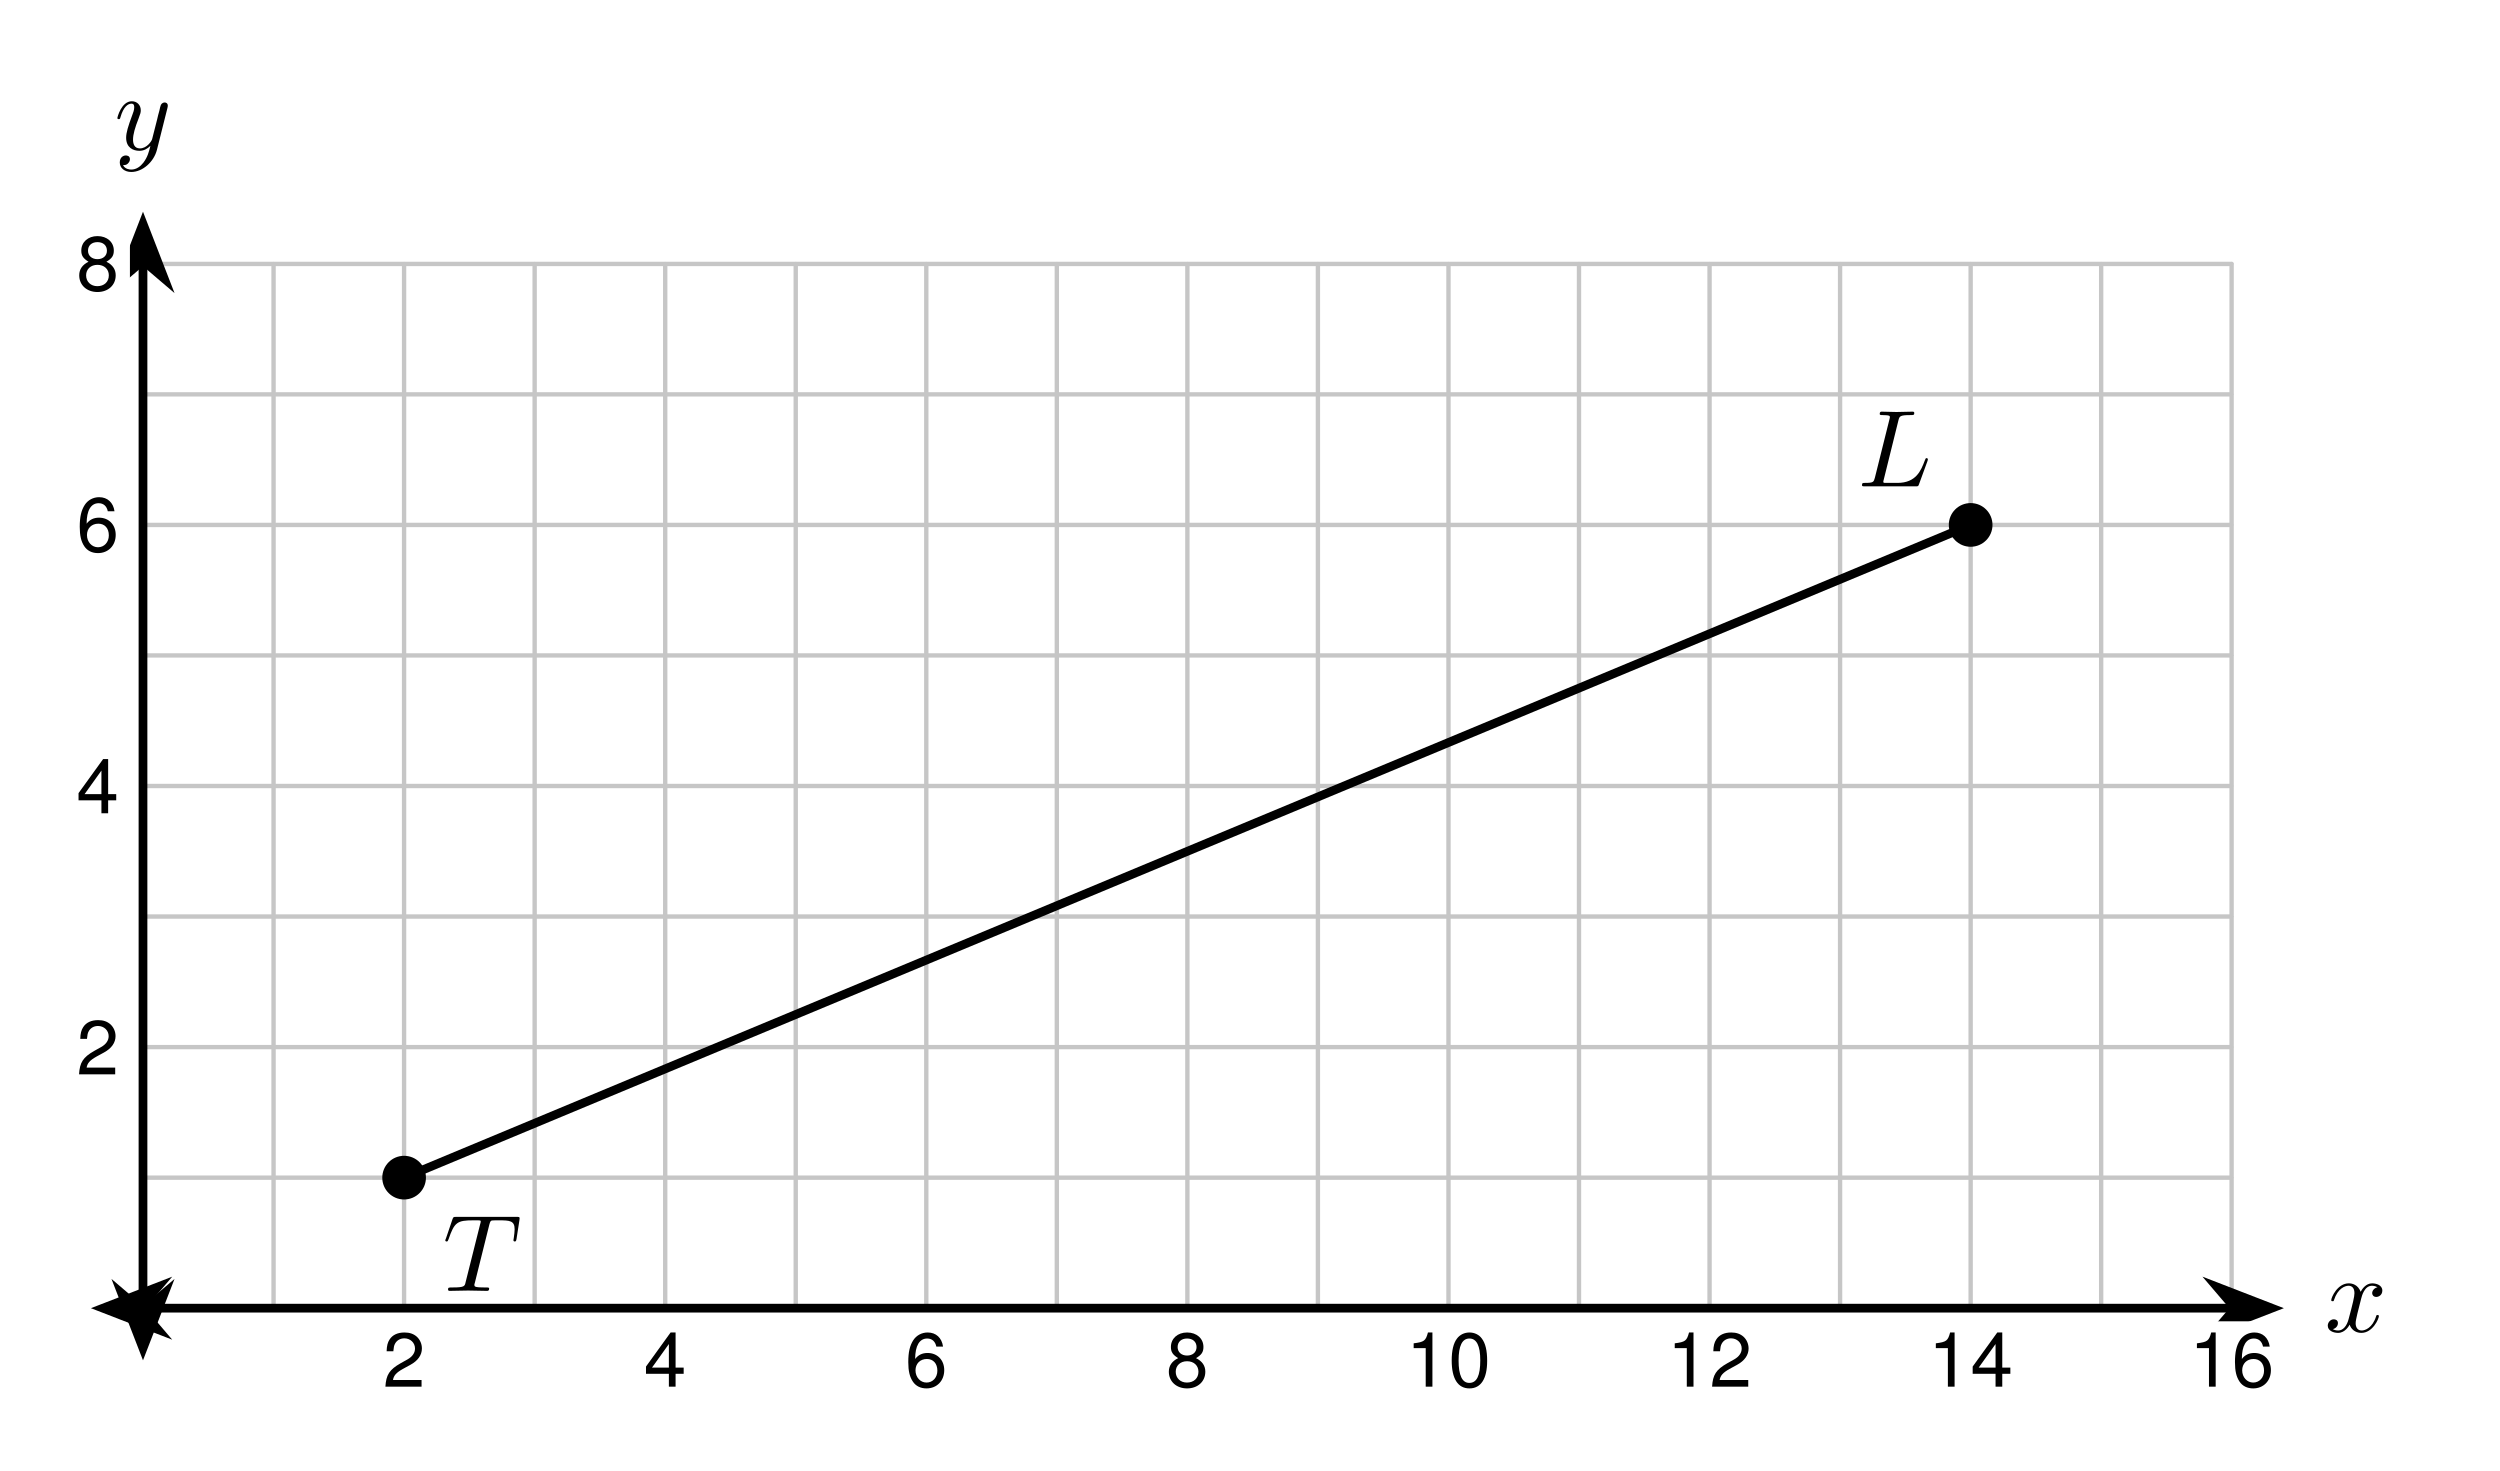
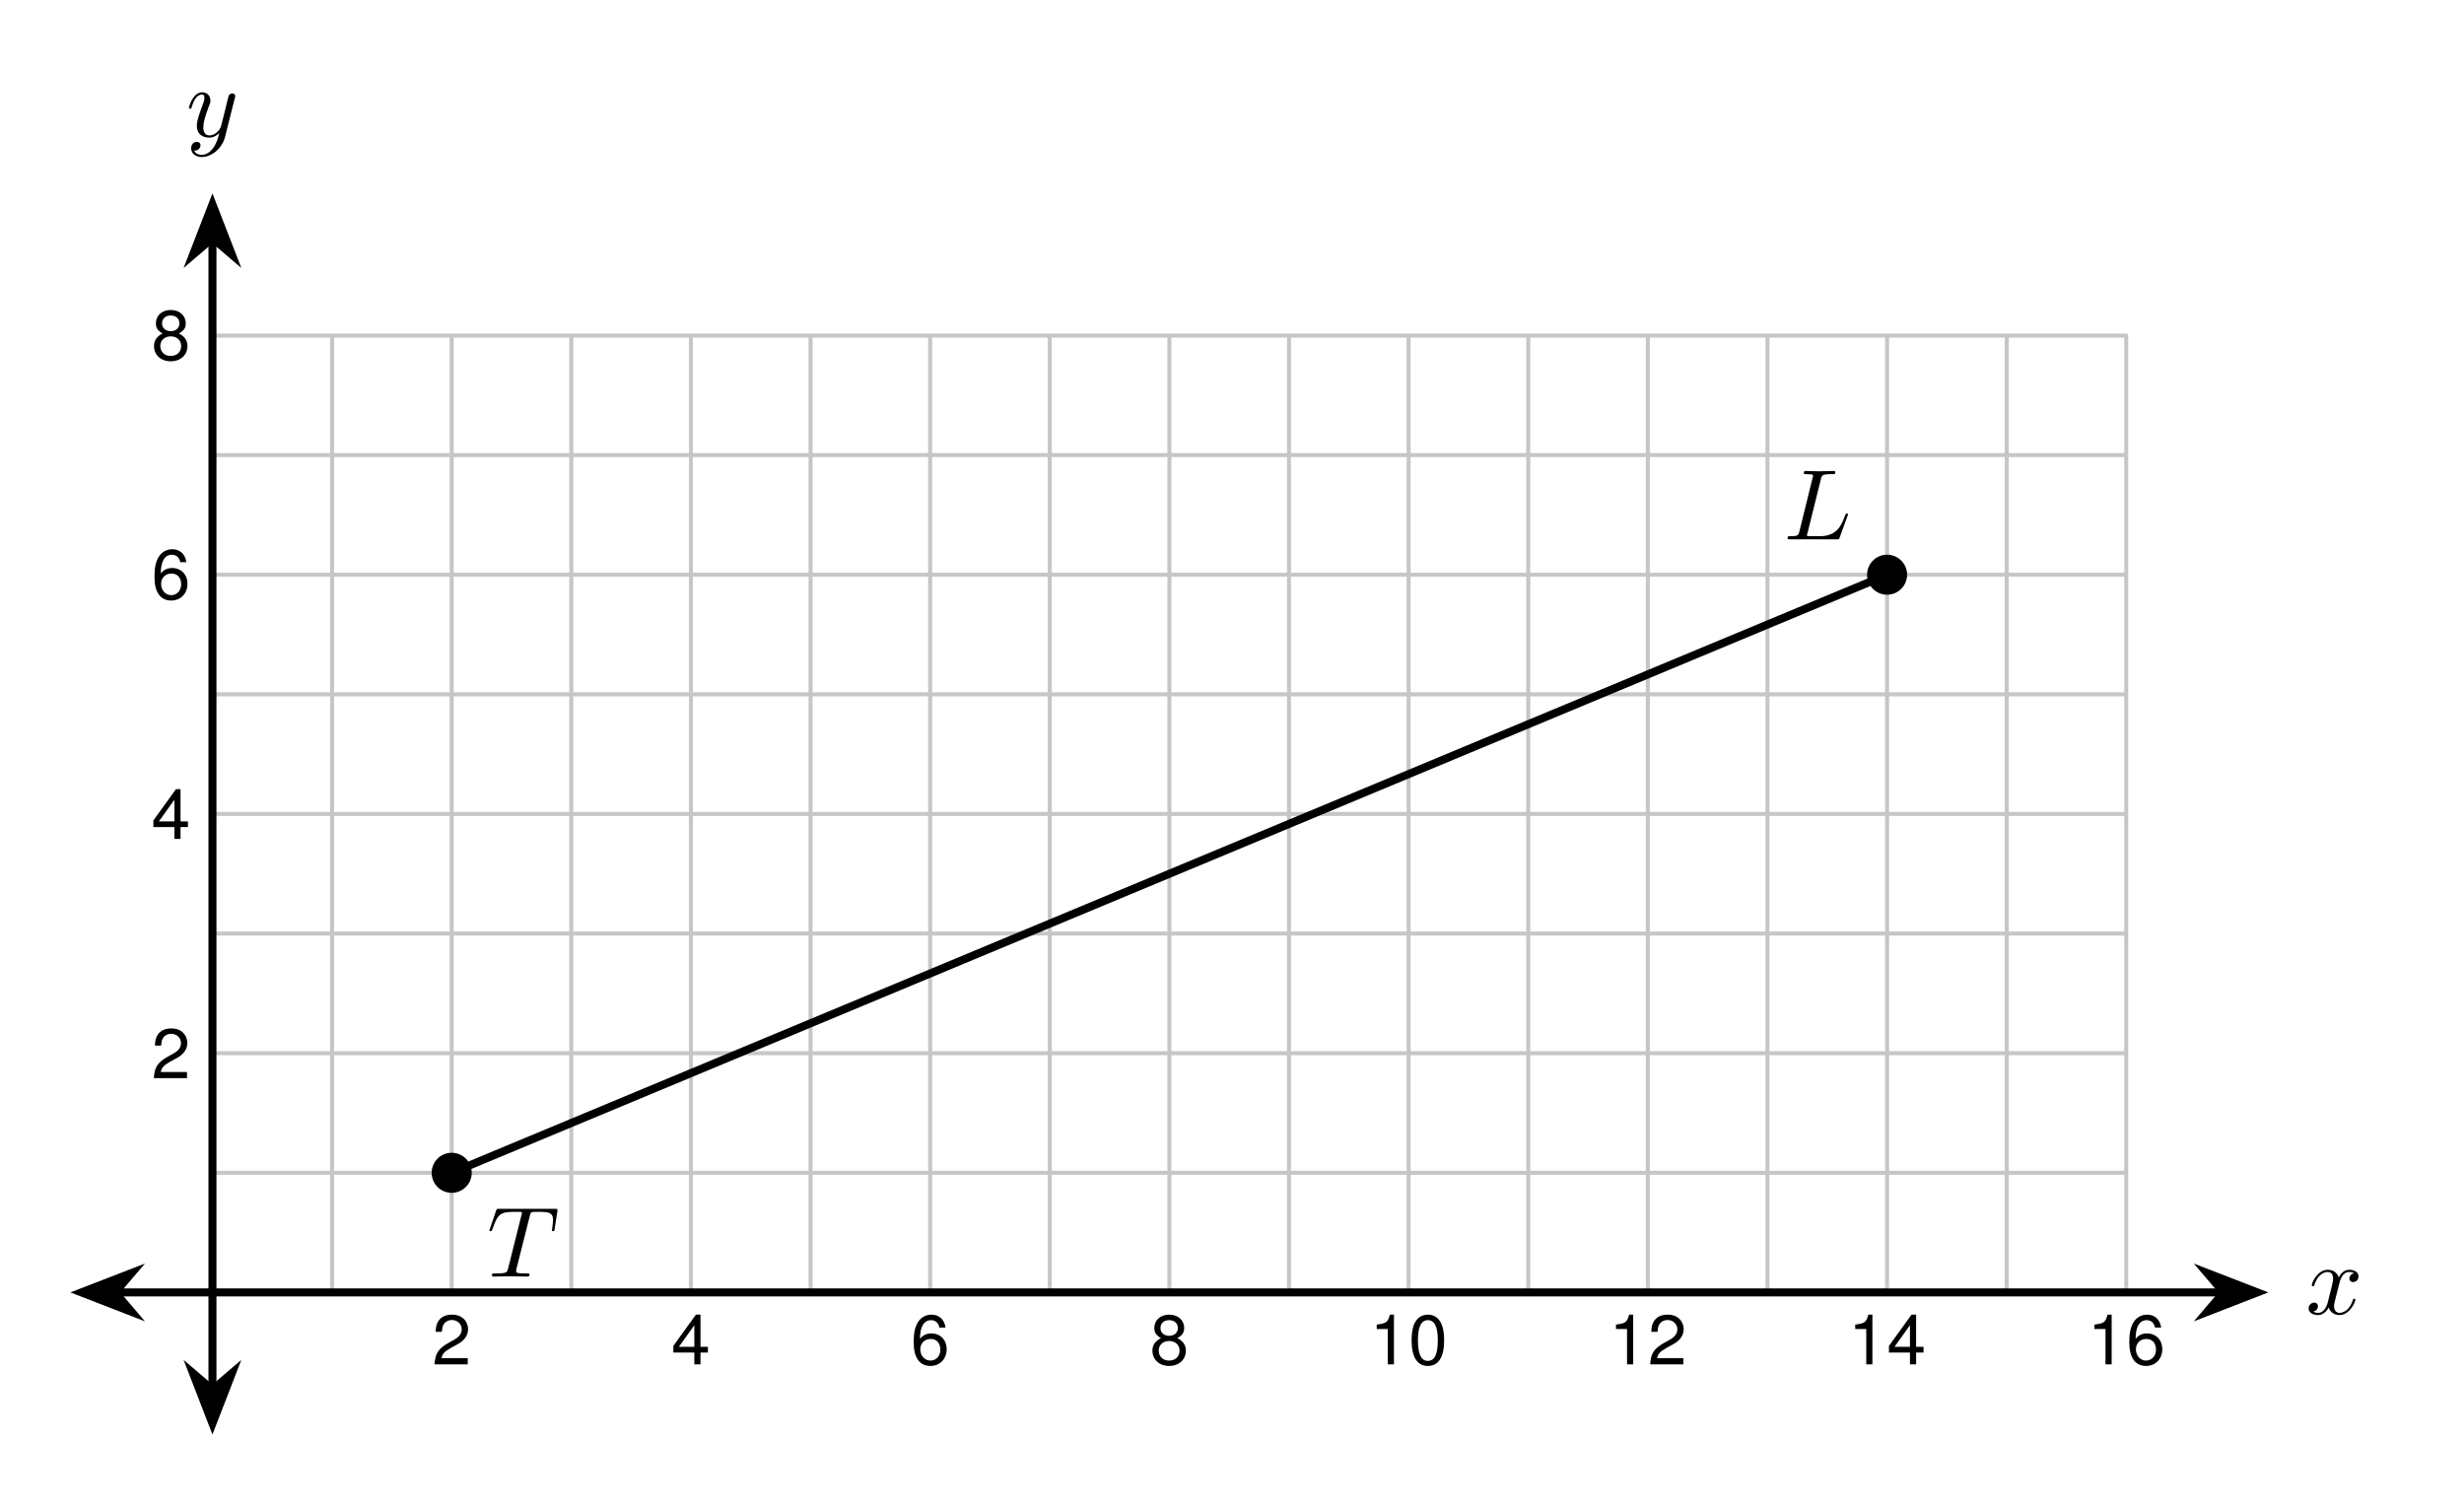
- <svg xmlns="http://www.w3.org/2000/svg" xmlns:xlink="http://www.w3.org/1999/xlink" width="227.004" height="133.527" viewBox="0 0 227.004 133.527">
+ <svg xmlns="http://www.w3.org/2000/svg" xmlns:xlink="http://www.w3.org/1999/xlink" width="243.868" height="149.157" viewBox="0 0 243.868 149.157">
  <defs>
    <g>
      <g id="glyph-0-0">
-         <path d="M 3.312 -3 C 3.375 -3.25 3.609 -4.172 4.297 -4.172 C 4.344 -4.172 4.578 -4.172 4.797 -4.031 C 4.516 -3.984 4.312 -3.734 4.312 -3.5 C 4.312 -3.344 4.422 -3.156 4.688 -3.156 C 4.906 -3.156 5.234 -3.328 5.234 -3.734 C 5.234 -4.25 4.641 -4.391 4.312 -4.391 C 3.734 -4.391 3.391 -3.859 3.266 -3.625 C 3.016 -4.281 2.484 -4.391 2.188 -4.391 C 1.156 -4.391 0.594 -3.109 0.594 -2.859 C 0.594 -2.766 0.688 -2.766 0.719 -2.766 C 0.797 -2.766 0.828 -2.781 0.844 -2.875 C 1.188 -3.922 1.828 -4.172 2.172 -4.172 C 2.359 -4.172 2.703 -4.078 2.703 -3.5 C 2.703 -3.188 2.547 -2.531 2.172 -1.141 C 2.016 -0.531 1.672 -0.109 1.234 -0.109 C 1.172 -0.109 0.938 -0.109 0.734 -0.234 C 0.984 -0.281 1.203 -0.5 1.203 -0.781 C 1.203 -1.047 0.984 -1.125 0.828 -1.125 C 0.531 -1.125 0.281 -0.859 0.281 -0.547 C 0.281 -0.094 0.781 0.109 1.219 0.109 C 1.875 0.109 2.234 -0.578 2.266 -0.641 C 2.375 -0.281 2.734 0.109 3.328 0.109 C 4.359 0.109 4.922 -1.172 4.922 -1.422 C 4.922 -1.516 4.828 -1.516 4.797 -1.516 C 4.719 -1.516 4.688 -1.484 4.672 -1.406 C 4.344 -0.344 3.672 -0.109 3.359 -0.109 C 2.969 -0.109 2.812 -0.422 2.812 -0.766 C 2.812 -0.984 2.875 -1.203 2.969 -1.641 Z M 3.312 -3 " />
+         <path d="M 3.312 -2.984 C 3.375 -3.25 3.594 -4.156 4.297 -4.156 C 4.344 -4.156 4.578 -4.156 4.781 -4.031 C 4.5 -3.984 4.312 -3.734 4.312 -3.5 C 4.312 -3.344 4.422 -3.156 4.688 -3.156 C 4.906 -3.156 5.219 -3.328 5.219 -3.719 C 5.219 -4.234 4.641 -4.375 4.297 -4.375 C 3.719 -4.375 3.375 -3.859 3.266 -3.625 C 3.016 -4.281 2.484 -4.375 2.188 -4.375 C 1.156 -4.375 0.594 -3.094 0.594 -2.859 C 0.594 -2.75 0.688 -2.75 0.719 -2.75 C 0.797 -2.75 0.828 -2.781 0.844 -2.859 C 1.172 -3.906 1.828 -4.156 2.172 -4.156 C 2.359 -4.156 2.703 -4.078 2.703 -3.5 C 2.703 -3.188 2.531 -2.531 2.172 -1.141 C 2.016 -0.531 1.672 -0.109 1.234 -0.109 C 1.172 -0.109 0.938 -0.109 0.734 -0.234 C 0.984 -0.281 1.203 -0.5 1.203 -0.766 C 1.203 -1.047 0.984 -1.125 0.828 -1.125 C 0.531 -1.125 0.281 -0.859 0.281 -0.547 C 0.281 -0.094 0.781 0.109 1.219 0.109 C 1.875 0.109 2.234 -0.578 2.266 -0.641 C 2.375 -0.281 2.734 0.109 3.328 0.109 C 4.344 0.109 4.906 -1.172 4.906 -1.422 C 4.906 -1.516 4.828 -1.516 4.797 -1.516 C 4.703 -1.516 4.688 -1.469 4.672 -1.406 C 4.344 -0.344 3.672 -0.109 3.344 -0.109 C 2.969 -0.109 2.797 -0.422 2.797 -0.766 C 2.797 -0.984 2.859 -1.203 2.969 -1.641 Z M 3.312 -2.984 " />
      </g>
      <g id="glyph-0-1">
-         <path d="M 4.828 -3.781 C 4.859 -3.922 4.859 -3.938 4.859 -4.016 C 4.859 -4.188 4.719 -4.281 4.578 -4.281 C 4.469 -4.281 4.312 -4.219 4.234 -4.062 C 4.203 -4.016 4.125 -3.703 4.094 -3.531 C 4.016 -3.281 3.953 -3 3.891 -2.734 L 3.438 -0.953 C 3.406 -0.797 2.969 -0.109 2.328 -0.109 C 1.812 -0.109 1.703 -0.547 1.703 -0.906 C 1.703 -1.375 1.875 -1.984 2.219 -2.859 C 2.375 -3.266 2.406 -3.375 2.406 -3.578 C 2.406 -4.016 2.094 -4.391 1.594 -4.391 C 0.656 -4.391 0.281 -2.953 0.281 -2.859 C 0.281 -2.766 0.391 -2.766 0.406 -2.766 C 0.5 -2.766 0.516 -2.781 0.562 -2.938 C 0.828 -3.875 1.234 -4.172 1.562 -4.172 C 1.641 -4.172 1.812 -4.172 1.812 -3.844 C 1.812 -3.609 1.719 -3.344 1.641 -3.156 C 1.25 -2.109 1.078 -1.531 1.078 -1.078 C 1.078 -0.188 1.703 0.109 2.281 0.109 C 2.672 0.109 3 -0.062 3.281 -0.344 C 3.156 0.172 3.031 0.672 2.641 1.188 C 2.375 1.531 2 1.812 1.547 1.812 C 1.406 1.812 0.969 1.781 0.797 1.406 C 0.953 1.406 1.078 1.406 1.219 1.281 C 1.312 1.188 1.422 1.062 1.422 0.875 C 1.422 0.562 1.156 0.531 1.047 0.531 C 0.828 0.531 0.5 0.688 0.5 1.172 C 0.5 1.672 0.938 2.031 1.547 2.031 C 2.562 2.031 3.594 1.125 3.875 0.016 Z M 4.828 -3.781 " />
+         <path d="M 4.812 -3.781 C 4.859 -3.906 4.859 -3.938 4.859 -4 C 4.859 -4.188 4.719 -4.266 4.562 -4.266 C 4.469 -4.266 4.312 -4.203 4.219 -4.062 C 4.203 -4.016 4.125 -3.703 4.078 -3.531 C 4.016 -3.266 3.938 -3 3.891 -2.734 L 3.438 -0.953 C 3.391 -0.797 2.969 -0.109 2.312 -0.109 C 1.812 -0.109 1.703 -0.547 1.703 -0.906 C 1.703 -1.359 1.875 -1.984 2.203 -2.859 C 2.375 -3.266 2.406 -3.375 2.406 -3.562 C 2.406 -4.016 2.094 -4.375 1.594 -4.375 C 0.656 -4.375 0.281 -2.938 0.281 -2.859 C 0.281 -2.75 0.391 -2.75 0.406 -2.75 C 0.5 -2.75 0.516 -2.781 0.562 -2.938 C 0.828 -3.859 1.234 -4.156 1.562 -4.156 C 1.641 -4.156 1.812 -4.156 1.812 -3.844 C 1.812 -3.594 1.719 -3.344 1.641 -3.156 C 1.25 -2.094 1.062 -1.531 1.062 -1.062 C 1.062 -0.188 1.688 0.109 2.281 0.109 C 2.672 0.109 3 -0.062 3.281 -0.344 C 3.156 0.172 3.031 0.656 2.641 1.188 C 2.375 1.531 2 1.812 1.547 1.812 C 1.406 1.812 0.953 1.781 0.797 1.391 C 0.953 1.391 1.078 1.391 1.219 1.281 C 1.312 1.188 1.422 1.062 1.422 0.875 C 1.422 0.562 1.156 0.531 1.047 0.531 C 0.828 0.531 0.5 0.688 0.5 1.172 C 0.5 1.672 0.938 2.031 1.547 2.031 C 2.562 2.031 3.594 1.125 3.859 0.016 Z M 4.812 -3.781 " />
      </g>
      <g id="glyph-0-2">
-         <path d="M 4.234 -6.016 C 4.312 -6.297 4.344 -6.359 4.469 -6.391 C 4.547 -6.406 4.875 -6.406 5.094 -6.406 C 6.094 -6.406 6.531 -6.375 6.531 -5.594 C 6.531 -5.453 6.5 -5.062 6.453 -4.797 C 6.453 -4.766 6.422 -4.641 6.422 -4.609 C 6.422 -4.547 6.453 -4.484 6.547 -4.484 C 6.656 -4.484 6.672 -4.562 6.703 -4.719 L 6.969 -6.438 C 6.969 -6.484 6.984 -6.578 6.984 -6.609 C 6.984 -6.719 6.891 -6.719 6.719 -6.719 L 1.203 -6.719 C 0.969 -6.719 0.969 -6.703 0.891 -6.516 L 0.297 -4.766 C 0.281 -4.75 0.234 -4.609 0.234 -4.594 C 0.234 -4.531 0.281 -4.484 0.359 -4.484 C 0.453 -4.484 0.469 -4.531 0.531 -4.688 C 1.062 -6.234 1.312 -6.406 2.781 -6.406 L 3.172 -6.406 C 3.453 -6.406 3.453 -6.375 3.453 -6.297 C 3.453 -6.234 3.422 -6.109 3.406 -6.078 L 2.078 -0.781 C 2 -0.422 1.969 -0.312 0.906 -0.312 C 0.547 -0.312 0.484 -0.312 0.484 -0.125 C 0.484 0 0.594 0 0.656 0 C 0.922 0 1.203 -0.016 1.469 -0.016 C 1.75 -0.016 2.031 -0.031 2.312 -0.031 C 2.594 -0.031 2.875 -0.016 3.141 -0.016 C 3.422 -0.016 3.719 0 4 0 C 4.094 0 4.219 0 4.219 -0.203 C 4.219 -0.312 4.141 -0.312 3.875 -0.312 C 3.625 -0.312 3.5 -0.312 3.25 -0.328 C 2.953 -0.359 2.875 -0.391 2.875 -0.547 C 2.875 -0.562 2.875 -0.609 2.922 -0.75 Z M 4.234 -6.016 " />
+         <path d="M 4.234 -6.016 C 4.297 -6.297 4.344 -6.344 4.453 -6.375 C 4.547 -6.406 4.875 -6.406 5.078 -6.406 C 6.078 -6.406 6.531 -6.359 6.531 -5.594 C 6.531 -5.438 6.484 -5.047 6.453 -4.797 C 6.438 -4.75 6.422 -4.641 6.422 -4.609 C 6.422 -4.547 6.453 -4.484 6.531 -4.484 C 6.641 -4.484 6.672 -4.562 6.688 -4.703 L 6.953 -6.422 C 6.969 -6.469 6.969 -6.562 6.969 -6.594 C 6.969 -6.703 6.875 -6.703 6.703 -6.703 L 1.203 -6.703 C 0.969 -6.703 0.953 -6.703 0.891 -6.516 L 0.297 -4.766 C 0.281 -4.75 0.234 -4.609 0.234 -4.594 C 0.234 -4.531 0.281 -4.484 0.359 -4.484 C 0.453 -4.484 0.469 -4.531 0.531 -4.688 C 1.062 -6.219 1.312 -6.406 2.781 -6.406 L 3.172 -6.406 C 3.453 -6.406 3.453 -6.359 3.453 -6.281 C 3.453 -6.219 3.422 -6.109 3.406 -6.078 L 2.078 -0.781 C 1.984 -0.422 1.969 -0.312 0.906 -0.312 C 0.547 -0.312 0.484 -0.312 0.484 -0.125 C 0.484 0 0.594 0 0.656 0 C 0.922 0 1.203 -0.016 1.469 -0.016 C 1.75 -0.016 2.031 -0.031 2.312 -0.031 C 2.578 -0.031 2.859 -0.016 3.125 -0.016 C 3.422 -0.016 3.719 0 4 0 C 4.094 0 4.203 0 4.203 -0.203 C 4.203 -0.312 4.125 -0.312 3.875 -0.312 C 3.625 -0.312 3.5 -0.312 3.234 -0.328 C 2.953 -0.359 2.875 -0.391 2.875 -0.547 C 2.875 -0.562 2.875 -0.609 2.906 -0.75 Z M 4.234 -6.016 " />
      </g>
      <g id="glyph-0-3">
-         <path d="M 3.703 -6 C 3.797 -6.359 3.828 -6.469 4.766 -6.469 C 5.062 -6.469 5.141 -6.469 5.141 -6.656 C 5.141 -6.781 5.031 -6.781 4.984 -6.781 C 4.656 -6.781 3.844 -6.75 3.516 -6.75 C 3.219 -6.75 2.484 -6.781 2.188 -6.781 C 2.125 -6.781 2 -6.781 2 -6.578 C 2 -6.469 2.094 -6.469 2.281 -6.469 C 2.297 -6.469 2.484 -6.469 2.656 -6.453 C 2.844 -6.422 2.922 -6.422 2.922 -6.297 C 2.922 -6.25 2.922 -6.219 2.891 -6.109 L 1.562 -0.781 C 1.453 -0.391 1.438 -0.312 0.656 -0.312 C 0.484 -0.312 0.391 -0.312 0.391 -0.109 C 0.391 0 0.469 0 0.656 0 L 5.25 0 C 5.484 0 5.5 0 5.562 -0.172 L 6.344 -2.312 C 6.375 -2.422 6.375 -2.438 6.375 -2.453 C 6.375 -2.484 6.344 -2.562 6.266 -2.562 C 6.172 -2.562 6.156 -2.516 6.094 -2.344 C 5.75 -1.438 5.312 -0.312 3.609 -0.312 L 2.672 -0.312 C 2.531 -0.312 2.516 -0.312 2.453 -0.312 C 2.344 -0.328 2.328 -0.344 2.328 -0.422 C 2.328 -0.453 2.328 -0.469 2.375 -0.641 Z M 3.703 -6 " />
+         <path d="M 3.703 -6 C 3.797 -6.344 3.828 -6.453 4.75 -6.453 C 5.047 -6.453 5.125 -6.453 5.125 -6.641 C 5.125 -6.766 5.016 -6.766 4.969 -6.766 C 4.641 -6.766 3.828 -6.734 3.5 -6.734 C 3.203 -6.734 2.484 -6.766 2.188 -6.766 C 2.125 -6.766 2 -6.766 2 -6.562 C 2 -6.453 2.094 -6.453 2.281 -6.453 C 2.297 -6.453 2.484 -6.453 2.656 -6.438 C 2.828 -6.422 2.922 -6.406 2.922 -6.281 C 2.922 -6.234 2.906 -6.219 2.875 -6.094 L 1.562 -0.766 C 1.453 -0.391 1.438 -0.312 0.656 -0.312 C 0.484 -0.312 0.391 -0.312 0.391 -0.109 C 0.391 0 0.469 0 0.656 0 L 5.234 0 C 5.484 0 5.484 0 5.547 -0.172 L 6.328 -2.312 C 6.375 -2.422 6.375 -2.438 6.375 -2.453 C 6.375 -2.484 6.344 -2.562 6.25 -2.562 C 6.156 -2.562 6.156 -2.5 6.078 -2.344 C 5.75 -1.438 5.312 -0.312 3.594 -0.312 L 2.672 -0.312 C 2.531 -0.312 2.5 -0.312 2.453 -0.312 C 2.344 -0.328 2.312 -0.344 2.312 -0.422 C 2.312 -0.453 2.312 -0.469 2.375 -0.641 Z M 3.703 -6 " />
      </g>
      <g id="glyph-1-0">
        <path d="M 3.516 -0.609 L 0.922 -0.609 C 0.984 -1 1.203 -1.266 1.812 -1.609 L 2.5 -1.984 C 3.188 -2.359 3.547 -2.875 3.547 -3.469 C 3.547 -3.891 3.375 -4.266 3.094 -4.531 C 2.797 -4.797 2.438 -4.922 1.969 -4.922 C 1.344 -4.922 0.875 -4.703 0.609 -4.281 C 0.438 -4.016 0.359 -3.719 0.344 -3.219 L 0.953 -3.219 C 0.984 -3.547 1.016 -3.75 1.109 -3.906 C 1.266 -4.203 1.578 -4.391 1.953 -4.391 C 2.5 -4.391 2.922 -3.984 2.922 -3.469 C 2.922 -3.078 2.688 -2.734 2.25 -2.484 L 1.609 -2.125 C 0.594 -1.547 0.297 -1.078 0.234 0 L 3.516 0 Z M 3.516 -0.609 " />
      </g>
      <g id="glyph-1-1">
        <path d="M 2.266 -1.172 L 2.266 0 L 2.875 0 L 2.875 -1.172 L 3.609 -1.172 L 3.609 -1.734 L 2.875 -1.734 L 2.875 -4.922 L 2.422 -4.922 L 0.188 -1.828 L 0.188 -1.172 Z M 2.266 -1.734 L 0.734 -1.734 L 2.266 -3.875 Z M 2.266 -1.734 " />
      </g>
      <g id="glyph-1-2">
        <path d="M 3.453 -3.641 C 3.344 -4.438 2.812 -4.922 2.062 -4.922 C 1.516 -4.922 1.031 -4.656 0.75 -4.219 C 0.438 -3.734 0.297 -3.141 0.297 -2.234 C 0.297 -1.422 0.422 -0.891 0.719 -0.453 C 0.984 -0.062 1.406 0.156 1.953 0.156 C 2.891 0.156 3.562 -0.531 3.562 -1.5 C 3.562 -2.422 2.938 -3.062 2.047 -3.062 C 1.562 -3.062 1.188 -2.875 0.922 -2.516 C 0.922 -3.719 1.312 -4.375 2.016 -4.375 C 2.453 -4.375 2.75 -4.109 2.844 -3.641 Z M 1.984 -2.516 C 2.562 -2.516 2.938 -2.109 2.938 -1.453 C 2.938 -0.828 2.516 -0.375 1.953 -0.375 C 1.391 -0.375 0.953 -0.859 0.953 -1.484 C 0.953 -2.094 1.375 -2.516 1.984 -2.516 Z M 1.984 -2.516 " />
      </g>
      <g id="glyph-1-3">
        <path d="M 2.719 -2.594 C 3.219 -2.891 3.391 -3.141 3.391 -3.609 C 3.391 -4.375 2.781 -4.922 1.906 -4.922 C 1.047 -4.922 0.438 -4.375 0.438 -3.609 C 0.438 -3.156 0.594 -2.906 1.094 -2.594 C 0.531 -2.312 0.25 -1.906 0.25 -1.359 C 0.25 -0.469 0.938 0.156 1.906 0.156 C 2.875 0.156 3.562 -0.469 3.562 -1.359 C 3.562 -1.906 3.281 -2.312 2.719 -2.594 Z M 1.906 -4.375 C 2.422 -4.375 2.766 -4.078 2.766 -3.594 C 2.766 -3.141 2.422 -2.828 1.906 -2.828 C 1.391 -2.828 1.047 -3.141 1.047 -3.594 C 1.047 -4.078 1.391 -4.375 1.906 -4.375 Z M 1.906 -2.312 C 2.516 -2.312 2.938 -1.922 2.938 -1.359 C 2.938 -0.766 2.516 -0.375 1.891 -0.375 C 1.297 -0.375 0.875 -0.781 0.875 -1.359 C 0.875 -1.922 1.297 -2.312 1.906 -2.312 Z M 1.906 -2.312 " />
      </g>
      <g id="glyph-1-4">
        <path d="M 1.797 -3.5 L 1.797 0 L 2.406 0 L 2.406 -4.922 L 2 -4.922 C 1.797 -4.156 1.656 -4.062 0.703 -3.938 L 0.703 -3.5 Z M 1.797 -3.5 " />
      </g>
      <g id="glyph-1-5">
        <path d="M 1.906 -4.922 C 1.453 -4.922 1.031 -4.719 0.781 -4.375 C 0.453 -3.953 0.297 -3.281 0.297 -2.375 C 0.297 -0.719 0.859 0.156 1.906 0.156 C 2.953 0.156 3.516 -0.719 3.516 -2.344 C 3.516 -3.297 3.359 -3.938 3.031 -4.375 C 2.781 -4.719 2.375 -4.922 1.906 -4.922 Z M 1.906 -4.375 C 2.562 -4.375 2.891 -3.719 2.891 -2.391 C 2.891 -1 2.578 -0.344 1.891 -0.344 C 1.25 -0.344 0.922 -1.031 0.922 -2.375 C 0.922 -3.719 1.25 -4.375 1.906 -4.375 Z M 1.906 -4.375 " />
      </g>
    </g>
    <clipPath id="clip-0">
-       <path clip-rule="nonzero" d="M 0 106 L 27 106 L 27 133 L 0 133 Z M 0 106 " />
+       <path clip-rule="nonzero" d="M 0.621 114 L 25 114 L 25 142 L 0.621 142 Z M 0.621 114 " />
+     </clipPath>
+     <clipPath id="clip-1">
+       <path clip-rule="nonzero" d="M 7 124 L 35 124 L 35 148.32 L 7 148.32 Z M 7 124 " />
    </clipPath>
  </defs>
-   <path fill="none" stroke-width="0.399" stroke-linecap="round" stroke-linejoin="round" stroke="rgb(77.499%, 77.499%, 77.499%)" stroke-opacity="1" stroke-miterlimit="10" d="M -0.002 0 L 190.491 0 M -0.002 11.904 L 190.491 11.904 M -0.002 23.811 L 190.491 23.811 M -0.002 35.719 L 190.491 35.719 M -0.002 47.622 L 190.491 47.622 M -0.002 59.53 L 190.491 59.53 M -0.002 71.433 L 190.491 71.433 M -0.002 83.341 L 190.491 83.341 M -0.002 95.236 L 190.491 95.236 M -0.002 0 L -0.002 95.244 M 11.906 0 L 11.906 95.244 M 23.809 0 L 23.809 95.244 M 35.717 0 L 35.717 95.244 M 47.624 0 L 47.624 95.244 M 59.528 0 L 59.528 95.244 M 71.435 0 L 71.435 95.244 M 83.339 0 L 83.339 95.244 M 95.246 0 L 95.246 95.244 M 107.15 0 L 107.15 95.244 M 119.058 0 L 119.058 95.244 M 130.961 0 L 130.961 95.244 M 142.869 0 L 142.869 95.244 M 154.772 0 L 154.772 95.244 M 166.68 0 L 166.68 95.244 M 178.583 0 L 178.583 95.244 M 190.479 0 L 190.479 95.244 " transform="matrix(0.995632, 0, 0, -0.995632, 12.98602, 118.7853)" />
-   <path fill="none" stroke-width="0.797" stroke-linecap="round" stroke-linejoin="round" stroke="rgb(0%, 0%, 0%)" stroke-opacity="1" stroke-miterlimit="10" d="M -0.112 0 L 190.601 0 " transform="matrix(0.995632, 0, 0, -0.995632, 12.98602, 118.7853)" />
-   <path fill-rule="nonzero" fill="rgb(0%, 0%, 0%)" fill-opacity="1" stroke-width="0.797" stroke-linecap="round" stroke-linejoin="miter" stroke="rgb(0%, 0%, 0%)" stroke-opacity="1" stroke-miterlimit="10" d="M 6.258 -0 L 1.268 1.934 L 2.916 -0 L 1.268 -1.934 Z M 6.258 -0 " transform="matrix(-0.995632, 0, 0, 0.995632, 15.58263, 118.7853)" />
-   <path fill-rule="nonzero" fill="rgb(0%, 0%, 0%)" fill-opacity="1" stroke-width="0.797" stroke-linecap="round" stroke-linejoin="miter" stroke="rgb(0%, 0%, 0%)" stroke-opacity="1" stroke-miterlimit="10" d="M 6.262 0 L 1.267 1.934 L 2.919 0 L 1.267 -1.934 Z M 6.262 0 " transform="matrix(0.995632, 0, 0, -0.995632, 200.047, 118.7853)" />
+   <path fill="none" stroke-width="0.399" stroke-linecap="round" stroke-linejoin="round" stroke="rgb(77.499%, 77.499%, 77.499%)" stroke-opacity="1" stroke-miterlimit="10" d="M 0 0.001 L 190.489 0.001 M 0 11.904 L 190.489 11.904 M 0 23.811 L 190.489 23.811 M 0 35.717 L 190.489 35.717 M 0 47.624 L 190.489 47.624 M 0 59.527 L 190.489 59.527 M 0 71.434 L 190.489 71.434 M 0 83.34 L 190.489 83.34 M 0 95.235 L 190.489 95.235 M 0 0.001 L 0 95.243 M 11.907 0.001 L 11.907 95.243 M 23.81 0.001 L 23.81 95.243 M 35.716 0.001 L 35.716 95.243 M 47.623 0.001 L 47.623 95.243 M 59.53 0.001 L 59.53 95.243 M 71.433 0.001 L 71.433 95.243 M 83.34 0.001 L 83.34 95.243 M 95.246 0.001 L 95.246 95.243 M 107.149 0.001 L 107.149 95.243 M 119.056 0.001 L 119.056 95.243 M 130.963 0.001 L 130.963 95.243 M 142.865 0.001 L 142.865 95.243 M 154.772 0.001 L 154.772 95.243 M 166.679 0.001 L 166.679 95.243 M 178.586 0.001 L 178.586 95.243 M 190.481 0.001 L 190.481 95.243 " transform="matrix(0.99438, 0, 0, -0.99438, 21.0273, 127.9111)" />
+   <path fill="none" stroke-width="0.797" stroke-linecap="round" stroke-linejoin="round" stroke="rgb(0%, 0%, 0%)" stroke-opacity="1" stroke-miterlimit="10" d="M -9.495 0.001 L 199.983 0.001 " transform="matrix(0.99438, 0, 0, -0.99438, 21.0273, 127.9111)" />
+   <path fill-rule="nonzero" fill="rgb(0%, 0%, 0%)" fill-opacity="1" d="M 8.062 127.91 L 13.027 129.836 L 11.387 127.91 L 13.027 125.988 Z M 8.062 127.91 " />
+   <g clip-path="url(#clip-0)">
+     <path fill="none" stroke-width="0.797" stroke-linecap="round" stroke-linejoin="miter" stroke="rgb(0%, 0%, 0%)" stroke-opacity="1" stroke-miterlimit="10" d="M 6.261 -0.001 L 1.268 1.936 L 2.918 -0.001 L 1.268 -1.934 Z M 6.261 -0.001 " transform="matrix(-0.99438, 0, 0, 0.99438, 14.28858, 127.9111)" />
+   </g>
+   <path fill-rule="nonzero" fill="rgb(0%, 0%, 0%)" fill-opacity="1" stroke-width="0.797" stroke-linecap="round" stroke-linejoin="miter" stroke="rgb(0%, 0%, 0%)" stroke-opacity="1" stroke-miterlimit="10" d="M 6.26 0.001 L 1.267 1.934 L 2.917 0.001 L 1.267 -1.936 Z M 6.26 0.001 " transform="matrix(0.99438, 0, 0, -0.99438, 217.1853, 127.9111)" />
  <g fill="rgb(0%, 0%, 0%)" fill-opacity="1">
-     <use xlink:href="#glyph-0-0" x="211.085" y="120.92" />
+     <use xlink:href="#glyph-0-0" x="228.209" y="130.044" />
  </g>
-   <path fill="none" stroke-width="0.797" stroke-linecap="round" stroke-linejoin="round" stroke="rgb(0%, 0%, 0%)" stroke-opacity="1" stroke-miterlimit="10" d="M -0.002 -0.11 L -0.002 95.354 " transform="matrix(0.995632, 0, 0, -0.995632, 12.98602, 118.7853)" />
-   <path fill-rule="nonzero" fill="rgb(0%, 0%, 0%)" fill-opacity="1" d="M 12.984 122.422 L 14.91 117.449 L 12.984 119.094 L 11.059 117.449 Z M 12.984 122.422 " />
-   <g clip-path="url(#clip-0)">
-     <path fill="none" stroke-width="0.797" stroke-linecap="round" stroke-linejoin="miter" stroke="rgb(0%, 0%, 0%)" stroke-opacity="1" stroke-miterlimit="10" d="M 6.261 -0.002 L 1.266 1.933 L 2.918 -0.002 L 1.266 -1.936 Z M 6.261 -0.002 " transform="matrix(0, 0.995632, 0.995632, 0, 12.98602, 116.1886)" />
+   <path fill="none" stroke-width="0.797" stroke-linecap="round" stroke-linejoin="round" stroke="rgb(0%, 0%, 0%)" stroke-opacity="1" stroke-miterlimit="10" d="M 0 -9.494 L 0 104.738 " transform="matrix(0.99438, 0, 0, -0.99438, 21.0273, 127.9111)" />
+   <path fill-rule="nonzero" fill="rgb(0%, 0%, 0%)" fill-opacity="1" d="M 21.027 140.875 L 22.949 135.91 L 21.027 137.551 L 19.105 135.91 Z M 21.027 140.875 " />
+   <g clip-path="url(#clip-1)">
+     <path fill="none" stroke-width="0.797" stroke-linecap="round" stroke-linejoin="miter" stroke="rgb(0%, 0%, 0%)" stroke-opacity="1" stroke-miterlimit="10" d="M 6.26 0 L 1.267 1.933 L 2.917 0 L 1.267 -1.933 Z M 6.26 0 " transform="matrix(0, 0.99438, 0.99438, 0, 21.0273, 134.6498)" />
  </g>
-   <path fill-rule="nonzero" fill="rgb(0%, 0%, 0%)" fill-opacity="1" stroke-width="0.797" stroke-linecap="round" stroke-linejoin="miter" stroke="rgb(0%, 0%, 0%)" stroke-opacity="1" stroke-miterlimit="10" d="M 6.26 0.002 L 1.266 1.936 L 2.917 0.002 L 1.266 -1.933 Z M 6.26 0.002 " transform="matrix(0, -0.995632, -0.995632, 0, 12.98602, 26.55304)" />
+   <path fill-rule="nonzero" fill="rgb(0%, 0%, 0%)" fill-opacity="1" stroke-width="0.797" stroke-linecap="round" stroke-linejoin="miter" stroke="rgb(0%, 0%, 0%)" stroke-opacity="1" stroke-miterlimit="10" d="M 6.26 -0 L 1.267 1.933 L 2.917 -0 L 1.267 -1.933 Z M 6.26 -0 " transform="matrix(0, -0.99438, -0.99438, 0, 21.0273, 26.46274)" />
  <g fill="rgb(0%, 0%, 0%)" fill-opacity="1">
-     <use xlink:href="#glyph-0-1" x="10.376" y="13.585" />
+     <use xlink:href="#glyph-0-1" x="18.421" y="13.511" />
  </g>
-   <path fill-rule="nonzero" fill="rgb(100%, 100%, 100%)" fill-opacity="1" d="M 33.77 126.906 L 39.617 126.906 L 39.617 119.977 L 33.77 119.977 Z M 33.77 126.906 " />
+   <path fill-rule="nonzero" fill="rgb(100%, 100%, 100%)" fill-opacity="1" d="M 41.785 136.023 L 47.625 136.023 L 47.625 129.102 L 41.785 129.102 Z M 41.785 136.023 " />
  <g fill="rgb(0%, 0%, 0%)" fill-opacity="1">
-     <use xlink:href="#glyph-1-0" x="34.762" y="125.914" />
+     <use xlink:href="#glyph-1-0" x="42.776" y="135.032" />
  </g>
-   <path fill-rule="nonzero" fill="rgb(100%, 100%, 100%)" fill-opacity="1" d="M 57.477 126.906 L 63.324 126.906 L 63.324 119.977 L 57.477 119.977 Z M 57.477 126.906 " />
+   <path fill-rule="nonzero" fill="rgb(100%, 100%, 100%)" fill-opacity="1" d="M 65.465 136.023 L 71.301 136.023 L 71.301 129.102 L 65.465 129.102 Z M 65.465 136.023 " />
  <g fill="rgb(0%, 0%, 0%)" fill-opacity="1">
-     <use xlink:href="#glyph-1-1" x="58.469" y="125.914" />
+     <use xlink:href="#glyph-1-1" x="66.454" y="135.032" />
  </g>
-   <path fill-rule="nonzero" fill="rgb(100%, 100%, 100%)" fill-opacity="1" d="M 81.184 127.051 L 87.031 127.051 L 87.031 119.977 L 81.184 119.977 Z M 81.184 127.051 " />
+   <path fill-rule="nonzero" fill="rgb(100%, 100%, 100%)" fill-opacity="1" d="M 89.141 136.164 L 94.977 136.164 L 94.977 129.102 L 89.141 129.102 Z M 89.141 136.164 " />
  <g fill="rgb(0%, 0%, 0%)" fill-opacity="1">
-     <use xlink:href="#glyph-1-2" x="82.176" y="125.914" />
+     <use xlink:href="#glyph-1-2" x="90.131" y="135.032" />
  </g>
-   <path fill-rule="nonzero" fill="rgb(100%, 100%, 100%)" fill-opacity="1" d="M 104.895 127.051 L 110.738 127.051 L 110.738 119.977 L 104.895 119.977 Z M 104.895 127.051 " />
+   <path fill-rule="nonzero" fill="rgb(100%, 100%, 100%)" fill-opacity="1" d="M 112.82 136.164 L 118.656 136.164 L 118.656 129.102 L 112.82 129.102 Z M 112.82 136.164 " />
  <g fill="rgb(0%, 0%, 0%)" fill-opacity="1">
-     <use xlink:href="#glyph-1-3" x="105.883" y="125.914" />
+     <use xlink:href="#glyph-1-3" x="113.808" y="135.032" />
  </g>
-   <path fill-rule="nonzero" fill="rgb(100%, 100%, 100%)" fill-opacity="1" d="M 126.668 127.051 L 136.375 127.051 L 136.375 119.977 L 126.668 119.977 Z M 126.668 127.051 " />
+   <path fill-rule="nonzero" fill="rgb(100%, 100%, 100%)" fill-opacity="1" d="M 134.566 136.164 L 144.262 136.164 L 144.262 129.102 L 134.566 129.102 Z M 134.566 136.164 " />
  <g fill="rgb(0%, 0%, 0%)" fill-opacity="1">
-     <use xlink:href="#glyph-1-4" x="127.66" y="125.914" />
-     <use xlink:href="#glyph-1-5" x="131.52" y="125.914" />
+     <use xlink:href="#glyph-1-4" x="135.557" y="135.032" />
+     <use xlink:href="#glyph-1-5" x="139.413" y="135.032" />
  </g>
-   <path fill-rule="nonzero" fill="rgb(100%, 100%, 100%)" fill-opacity="1" d="M 150.375 126.906 L 160.082 126.906 L 160.082 119.977 L 150.375 119.977 Z M 150.375 126.906 " />
+   <path fill-rule="nonzero" fill="rgb(100%, 100%, 100%)" fill-opacity="1" d="M 158.246 136.023 L 167.938 136.023 L 167.938 129.102 L 158.246 129.102 Z M 158.246 136.023 " />
  <g fill="rgb(0%, 0%, 0%)" fill-opacity="1">
-     <use xlink:href="#glyph-1-4" x="151.367" y="125.914" />
-     <use xlink:href="#glyph-1-0" x="155.227" y="125.914" />
+     <use xlink:href="#glyph-1-4" x="159.234" y="135.032" />
+     <use xlink:href="#glyph-1-0" x="163.09" y="135.032" />
  </g>
-   <path fill-rule="nonzero" fill="rgb(100%, 100%, 100%)" fill-opacity="1" d="M 174.086 126.906 L 183.789 126.906 L 183.789 119.977 L 174.086 119.977 Z M 174.086 126.906 " />
+   <path fill-rule="nonzero" fill="rgb(100%, 100%, 100%)" fill-opacity="1" d="M 181.922 136.023 L 191.617 136.023 L 191.617 129.102 L 181.922 129.102 Z M 181.922 136.023 " />
  <g fill="rgb(0%, 0%, 0%)" fill-opacity="1">
-     <use xlink:href="#glyph-1-4" x="175.074" y="125.914" />
-     <use xlink:href="#glyph-1-1" x="178.934" y="125.914" />
+     <use xlink:href="#glyph-1-4" x="182.911" y="135.032" />
+     <use xlink:href="#glyph-1-1" x="186.767" y="135.032" />
  </g>
-   <path fill-rule="nonzero" fill="rgb(100%, 100%, 100%)" fill-opacity="1" d="M 197.793 127.051 L 207.496 127.051 L 207.496 119.977 L 197.793 119.977 Z M 197.793 127.051 " />
+   <path fill-rule="nonzero" fill="rgb(100%, 100%, 100%)" fill-opacity="1" d="M 205.602 136.164 L 215.293 136.164 L 215.293 129.102 L 205.602 129.102 Z M 205.602 136.164 " />
  <g fill="rgb(0%, 0%, 0%)" fill-opacity="1">
-     <use xlink:href="#glyph-1-4" x="198.781" y="125.914" />
-     <use xlink:href="#glyph-1-2" x="202.641" y="125.914" />
+     <use xlink:href="#glyph-1-4" x="206.589" y="135.032" />
+     <use xlink:href="#glyph-1-2" x="210.444" y="135.032" />
  </g>
-   <path fill-rule="nonzero" fill="rgb(100%, 100%, 100%)" fill-opacity="1" d="M 5.953 98.543 L 11.797 98.543 L 11.797 91.613 L 5.953 91.613 Z M 5.953 98.543 " />
+   <path fill-rule="nonzero" fill="rgb(100%, 100%, 100%)" fill-opacity="1" d="M 14 107.695 L 19.84 107.695 L 19.84 100.773 L 14 100.773 Z M 14 107.695 " />
  <g fill="rgb(0%, 0%, 0%)" fill-opacity="1">
-     <use xlink:href="#glyph-1-0" x="6.944" y="97.551" />
+     <use xlink:href="#glyph-1-0" x="14.992" y="106.705" />
  </g>
-   <path fill-rule="nonzero" fill="rgb(100%, 100%, 100%)" fill-opacity="1" d="M 5.953 74.836 L 11.797 74.836 L 11.797 67.906 L 5.953 67.906 Z M 5.953 74.836 " />
+   <path fill-rule="nonzero" fill="rgb(100%, 100%, 100%)" fill-opacity="1" d="M 14 84.016 L 19.84 84.016 L 19.84 77.094 L 14 77.094 Z M 14 84.016 " />
  <g fill="rgb(0%, 0%, 0%)" fill-opacity="1">
-     <use xlink:href="#glyph-1-1" x="6.944" y="73.844" />
+     <use xlink:href="#glyph-1-1" x="14.992" y="83.028" />
  </g>
-   <path fill-rule="nonzero" fill="rgb(100%, 100%, 100%)" fill-opacity="1" d="M 5.953 51.199 L 11.797 51.199 L 11.797 44.129 L 5.953 44.129 Z M 5.953 51.199 " />
+   <path fill-rule="nonzero" fill="rgb(100%, 100%, 100%)" fill-opacity="1" d="M 14 60.41 L 19.84 60.41 L 19.84 53.348 L 14 53.348 Z M 14 60.41 " />
  <g fill="rgb(0%, 0%, 0%)" fill-opacity="1">
-     <use xlink:href="#glyph-1-2" x="6.944" y="50.067" />
+     <use xlink:href="#glyph-1-2" x="14.992" y="59.279" />
  </g>
-   <path fill-rule="nonzero" fill="rgb(100%, 100%, 100%)" fill-opacity="1" d="M 5.953 27.492 L 11.797 27.492 L 11.797 20.418 L 5.953 20.418 Z M 5.953 27.492 " />
+   <path fill-rule="nonzero" fill="rgb(100%, 100%, 100%)" fill-opacity="1" d="M 14 36.734 L 19.84 36.734 L 19.84 29.668 L 14 29.668 Z M 14 36.734 " />
  <g fill="rgb(0%, 0%, 0%)" fill-opacity="1">
-     <use xlink:href="#glyph-1-3" x="6.944" y="26.36" />
+     <use xlink:href="#glyph-1-3" x="14.992" y="35.602" />
  </g>
-   <path fill="none" stroke-width="0.797" stroke-linecap="round" stroke-linejoin="round" stroke="rgb(0%, 0%, 0%)" stroke-opacity="1" stroke-miterlimit="10" d="M 23.809 11.904 L 166.68 71.433 " transform="matrix(0.995632, 0, 0, -0.995632, 12.98602, 118.7853)" />
-   <path fill-rule="nonzero" fill="rgb(0%, 0%, 0%)" fill-opacity="1" d="M 38.676 106.934 C 38.676 105.836 37.789 104.949 36.691 104.949 C 35.598 104.949 34.711 105.836 34.711 106.934 C 34.711 108.027 35.598 108.914 36.691 108.914 C 37.789 108.914 38.676 108.027 38.676 106.934 Z M 38.676 106.934 " />
+   <path fill="none" stroke-width="0.797" stroke-linecap="round" stroke-linejoin="round" stroke="rgb(0%, 0%, 0%)" stroke-opacity="1" stroke-miterlimit="10" d="M 23.81 11.904 L 166.679 71.434 " transform="matrix(0.99438, 0, 0, -0.99438, 21.0273, 127.9111)" />
+   <path fill-rule="nonzero" fill="rgb(0%, 0%, 0%)" fill-opacity="1" d="M 46.688 116.074 C 46.688 114.977 45.801 114.09 44.703 114.09 C 43.609 114.09 42.723 114.977 42.723 116.074 C 42.723 117.168 43.609 118.055 44.703 118.055 C 45.801 118.055 46.688 117.168 46.688 116.074 Z M 46.688 116.074 " />
  <g fill="rgb(0%, 0%, 0%)" fill-opacity="1">
-     <use xlink:href="#glyph-0-2" x="40.198" y="117.214" />
+     <use xlink:href="#glyph-0-2" x="48.205" y="126.342" />
  </g>
-   <path fill-rule="nonzero" fill="rgb(0%, 0%, 0%)" fill-opacity="1" d="M 180.922 47.664 C 180.922 46.566 180.031 45.68 178.938 45.68 C 177.84 45.68 176.953 46.566 176.953 47.664 C 176.953 48.758 177.84 49.648 178.938 49.648 C 180.031 49.648 180.922 48.758 180.922 47.664 Z M 180.922 47.664 " />
+   <path fill-rule="nonzero" fill="rgb(0%, 0%, 0%)" fill-opacity="1" d="M 188.75 56.879 C 188.75 55.785 187.863 54.898 186.77 54.898 C 185.676 54.898 184.789 55.785 184.789 56.879 C 184.789 57.973 185.676 58.859 186.77 58.859 C 187.863 58.859 188.75 57.973 188.75 56.879 Z M 188.75 56.879 " />
  <g fill="rgb(0%, 0%, 0%)" fill-opacity="1">
-     <use xlink:href="#glyph-0-3" x="168.68" y="44.16" />
+     <use xlink:href="#glyph-0-3" x="176.524" y="53.38" />
  </g>
</svg>
